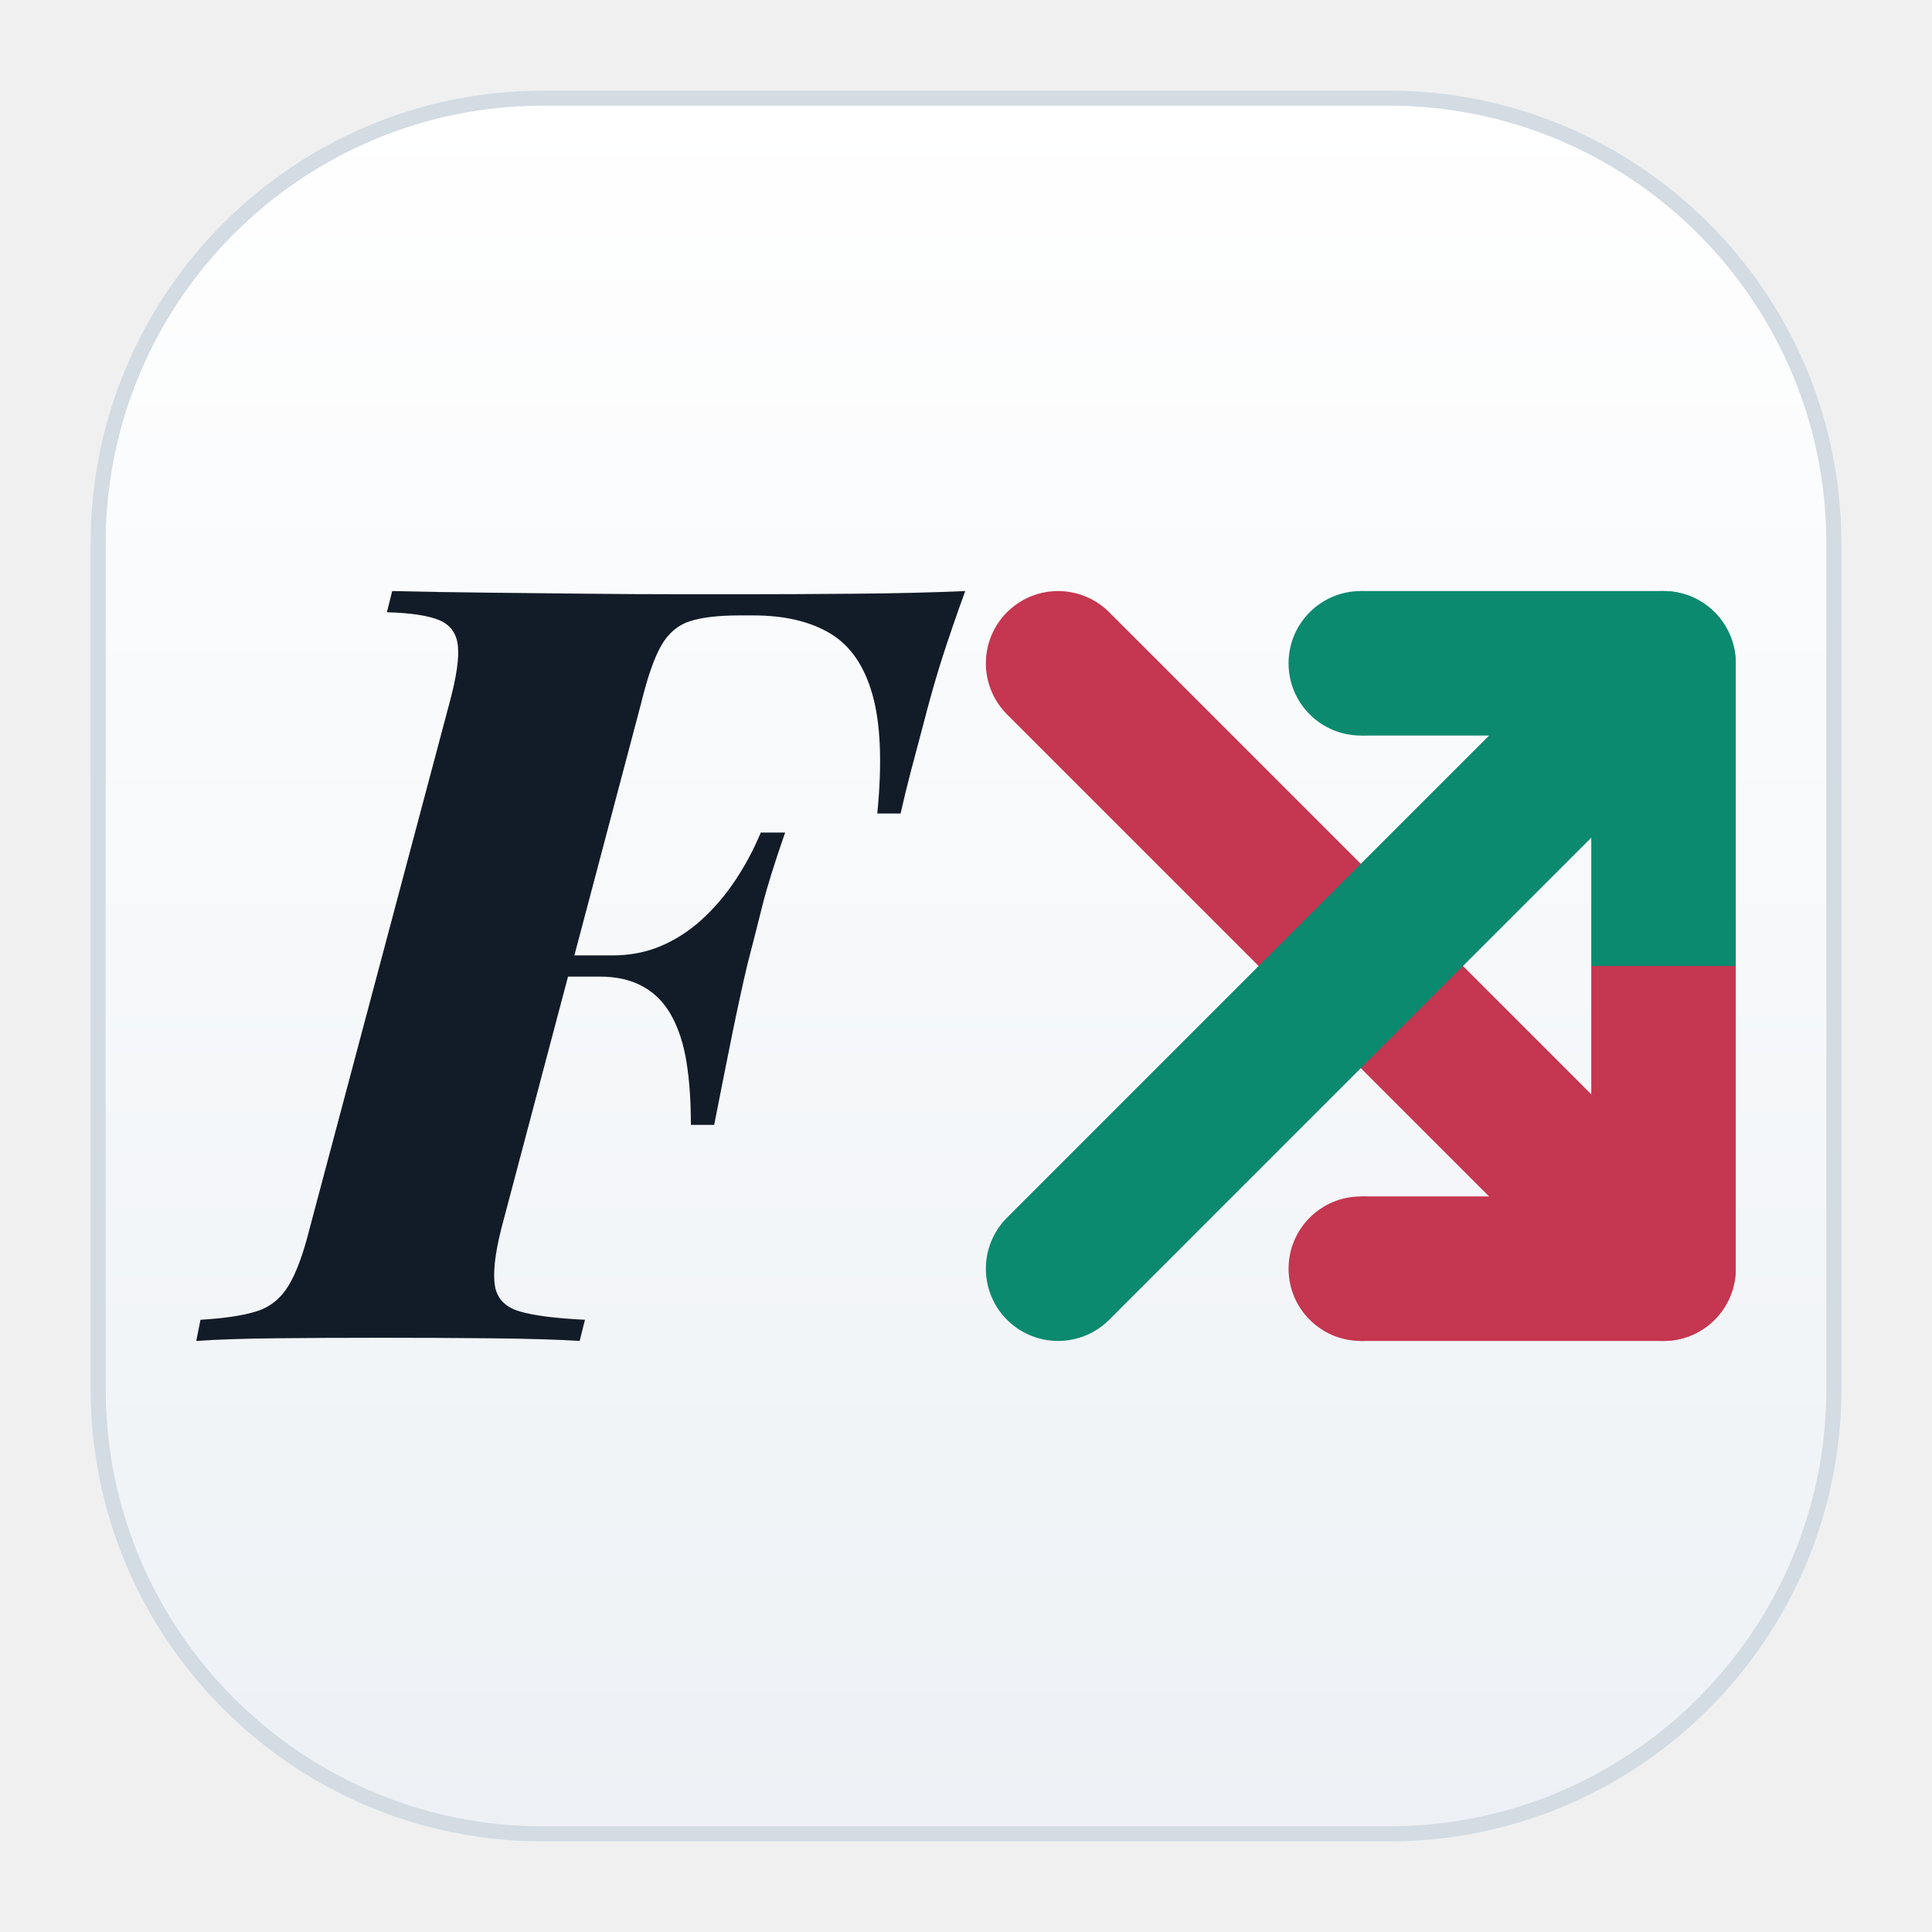
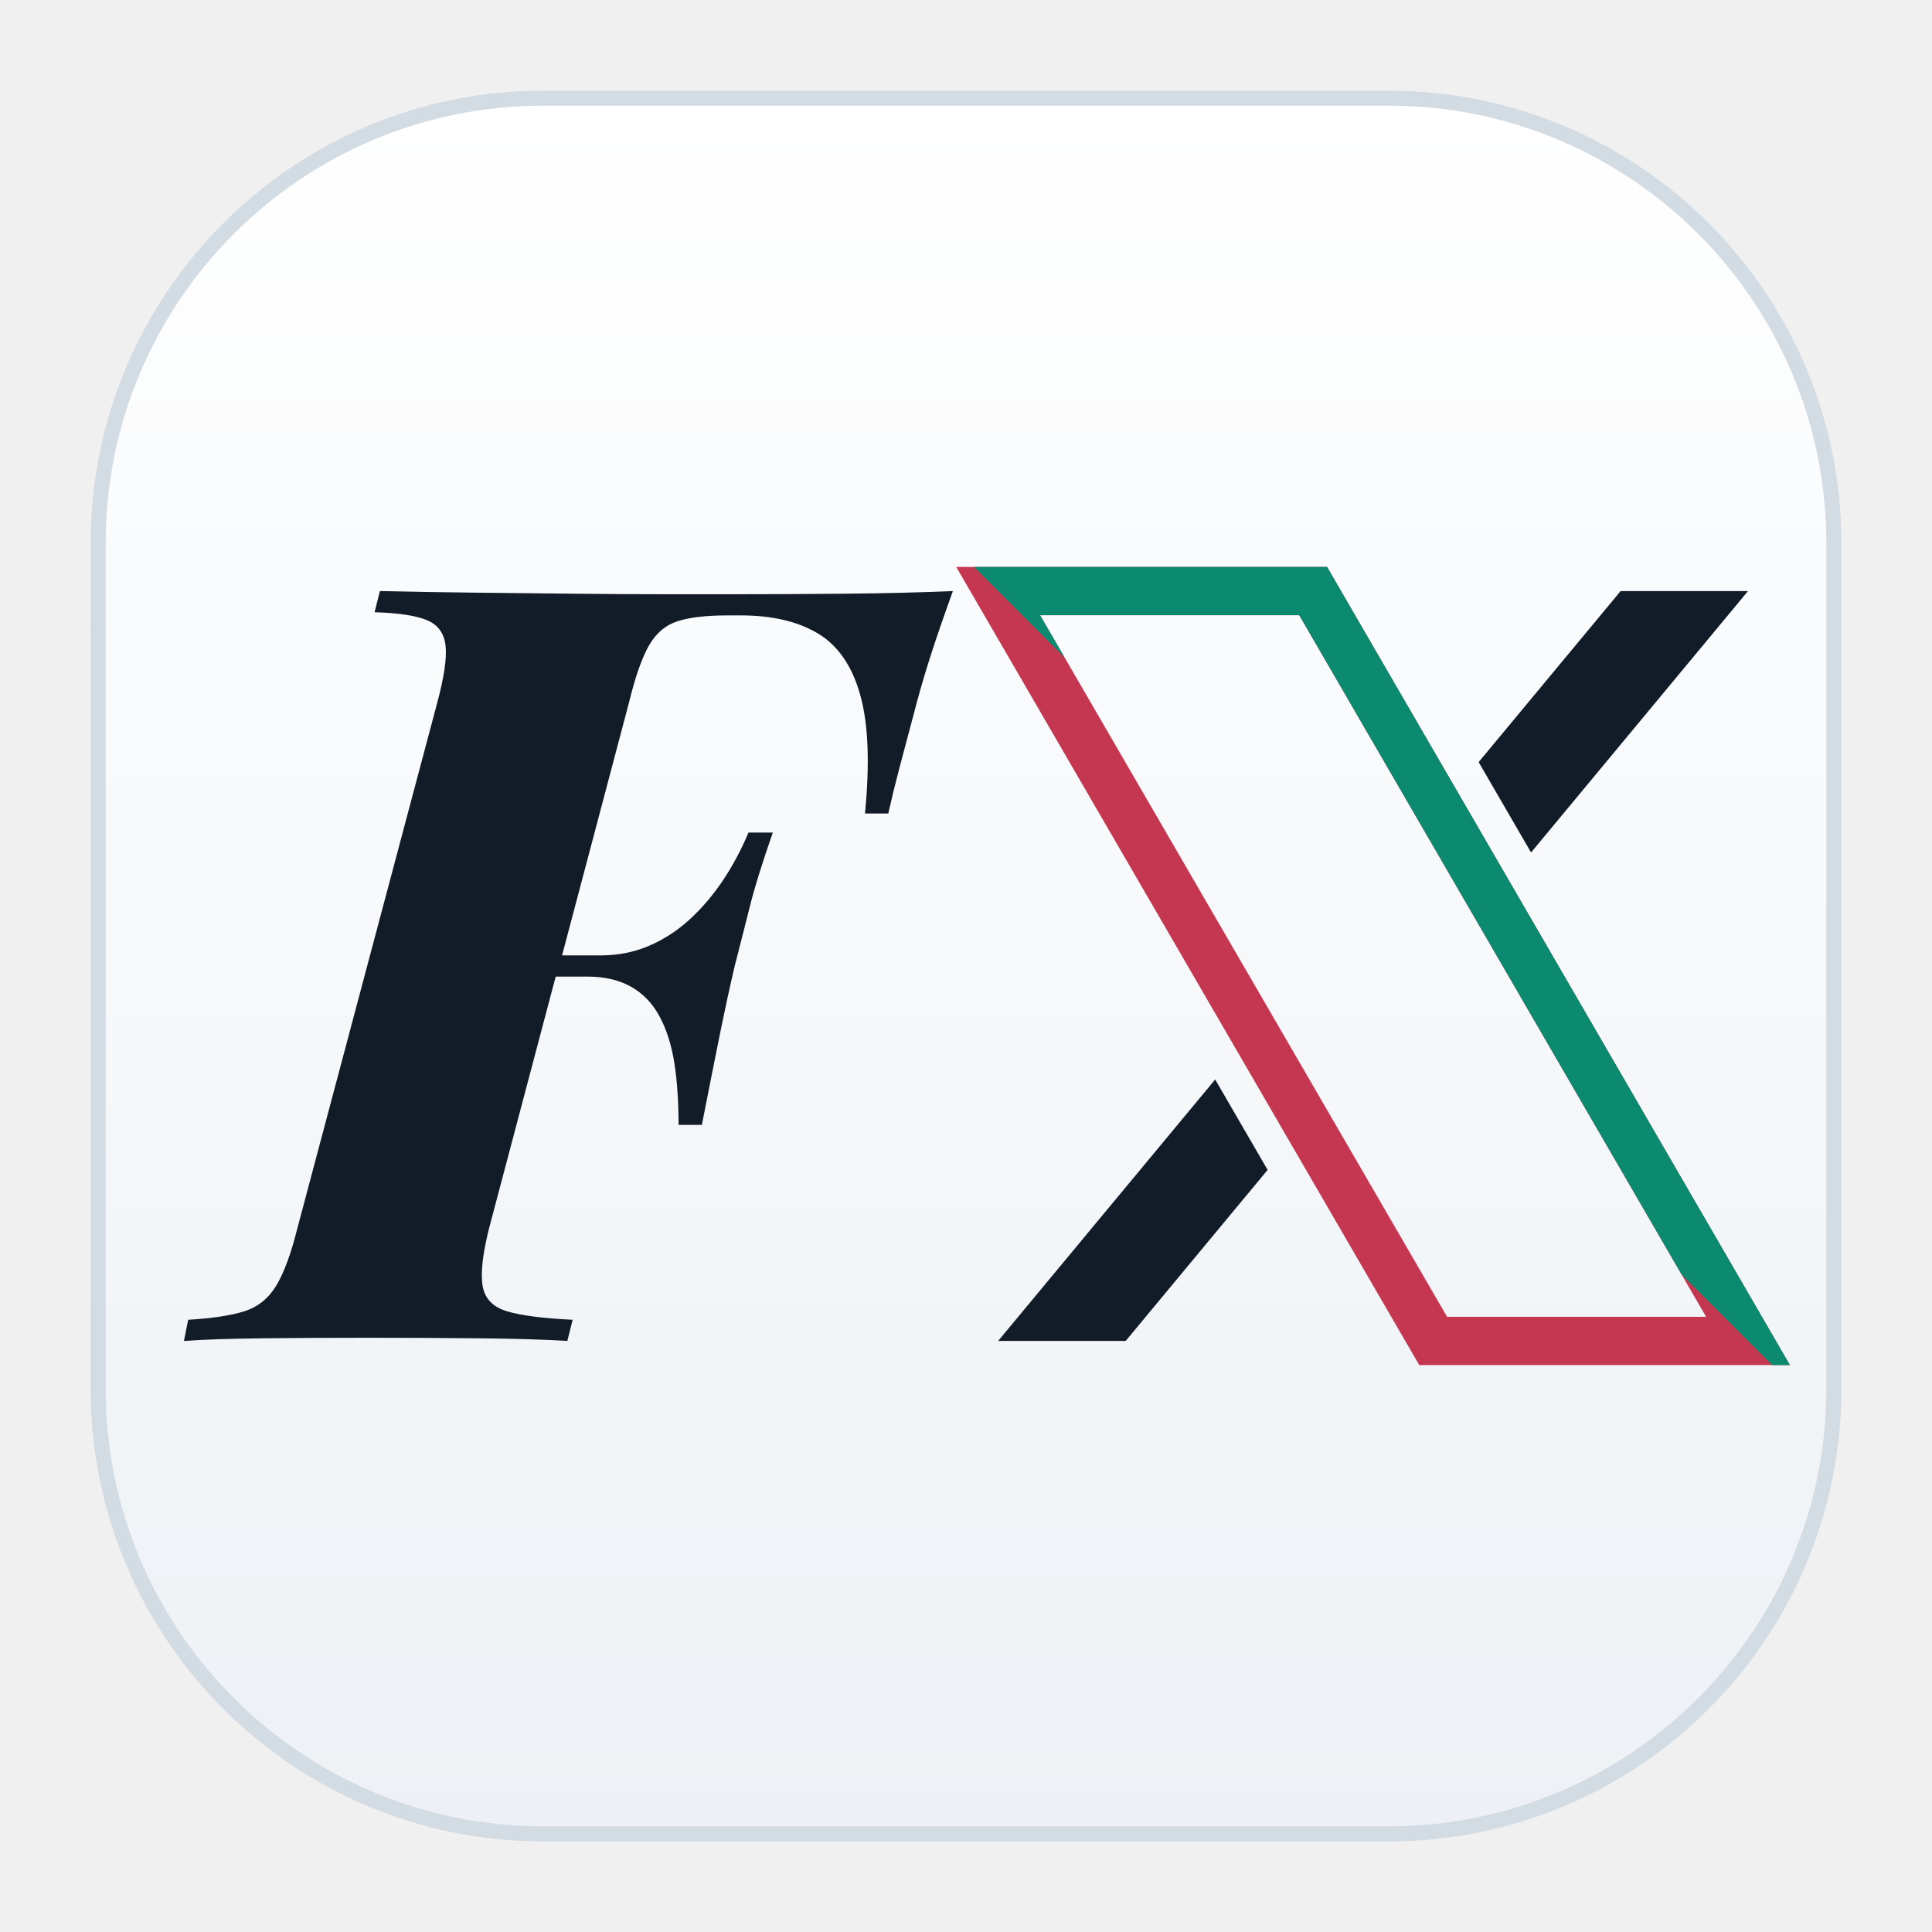
<svg xmlns="http://www.w3.org/2000/svg" viewBox="0 0 128 128" width="128" height="128" role="img" aria-label="FX Pulse">
  <defs>
    <linearGradient id="fx-icon-bg" x1="0" y1="0" x2="0" y2="1">
      <stop offset="0" stop-color="#ffffff" />
      <stop offset="1" stop-color="#edf1f5" />
    </linearGradient>
+     <mask id="fx-thin-gap" maskUnits="userSpaceOnUse" x="0" y="0" width="128" height="128">
+       <rect width="128" height="128" fill="#fff" />
+       <path d="M66.13 39.16H87.00L115.81 88.84H94.95Z" fill="#000" stroke="#000" stroke-width="7.6" stroke-linejoin="miter" />
+     </mask>
+     <clipPath id="fx-green-half" clipPathUnits="userSpaceOnUse">
+       <path d="M-75.29 -102.26L257.23 230.26L398.66 88.84L66.13 -243.68Z" />
+     </clipPath>
  </defs>
  <rect x="6" y="6" width="116" height="116" rx="30" fill="url(#fx-icon-bg)" />
  <rect x="6.5" y="6.5" width="115" height="115" rx="29.5" fill="none" stroke="#d3dbe3" />
-   <g transform="translate(64 64) scale(0.9116) translate(-55.057 -64)">
-     <path transform="translate(2.578 91.25) scale(0.076977)" fill="#121c28" d="M620 -498L598 -498Q605 -569 593.5 -610Q582 -651 553.5 -668Q525 -685 481 -685L481 -685L468 -685Q438 -685 421 -679.5Q404 -674 394 -656.5Q384 -639 375 -602L375 -602L312 -364L348 -364Q373 -364 394 -373Q415 -382 432.5 -398Q450 -414 464 -435Q478 -456 488 -480L488 -480L511 -480Q496 -437 489.5 -411Q483 -385 475 -354L475 -354Q468 -324 461 -289.5Q454 -255 444 -204L444 -204L422 -204Q422 -237 418 -262.5Q414 -288 404 -306.5Q394 -325 377 -334.5Q360 -344 336 -344L336 -344L306 -344L243 -106Q234 -70 237 -52Q240 -34 260 -28Q280 -22 322 -20L322 -20L317 0Q285 -2 233.5 -2.5Q182 -3 129 -3L129 -3Q75 -3 29 -2.5Q-17 -2 -45 0L-45 0L-41 -20Q-7 -22 12 -28Q31 -34 42 -52Q53 -70 62 -106L62 -106L194 -602Q204 -639 202 -656.5Q200 -674 184.5 -680.5Q169 -687 135 -688L135 -688L140 -708Q182 -707 229.5 -706.5Q277 -706 323.5 -705.5Q370 -705 410 -705L410 -705L476 -705Q521 -705 578 -705.5Q635 -706 681 -708L681 -708Q668 -672 659.5 -645.5Q651 -619 643 -588L643 -588Q636 -562 630 -539Q624 -516 620 -498L620 -498Z" />
-     <g fill="none" stroke-width="10.5" stroke-linejoin="round">
-       <path d="M61.75 42L105.75 86" stroke="#c53650" stroke-linecap="round" />
-       <path d="M83.75 86H105.75V64" stroke="#c53650" stroke-linecap="butt" />
-       <path d="M61.75 86L105.75 42" stroke="#0b8a6f" stroke-linecap="round" />
-       <path d="M83.75 42H105.75V64" stroke="#0b8a6f" stroke-linecap="butt" />
-     </g>
-     <circle cx="83.75" cy="42" r="5.25" fill="#0b8a6f" />
-     <circle cx="83.75" cy="86" r="5.25" fill="#c53650" />
-   </g>
+   <path transform="translate(15.344 88.841) scale(0.070172)" fill="#121c28" d="M620 -498L598 -498Q605 -569 593.5 -610Q582 -651 553.5 -668Q525 -685 481 -685L481 -685L468 -685Q438 -685 421 -679.5Q404 -674 394 -656.5Q384 -639 375 -602L375 -602L312 -364L348 -364Q373 -364 394 -373Q415 -382 432.5 -398Q450 -414 464 -435Q478 -456 488 -480L488 -480L511 -480Q496 -437 489.5 -411Q483 -385 475 -354L475 -354Q468 -324 461 -289.5Q454 -255 444 -204L444 -204L422 -204Q422 -237 418 -262.5Q414 -288 404 -306.5Q394 -325 377 -334.5Q360 -344 336 -344L336 -344L306 -344L243 -106Q234 -70 237 -52Q240 -34 260 -28Q280 -22 322 -20L322 -20L317 0Q285 -2 233.5 -2.5Q182 -3 129 -3L129 -3Q75 -3 29 -2.5Q-17 -2 -45 0L-45 0L-41 -20Q-7 -22 12 -28Q31 -34 42 -52Q53 -70 62 -106L62 -106L194 -602Q204 -639 202 -656.5Q200 -674 184.5 -680.5Q169 -687 135 -688L135 -688L140 -708Q182 -707 229.5 -706.5Q277 -706 323.5 -705.5Q370 -705 410 -705L410 -705L476 -705Q521 -705 578 -705.5Q635 -706 681 -708L681 -708Q668 -672 659.5 -645.5Q651 -619 643 -588L643 -588Q636 -562 630 -539Q624 -516 620 -498L620 -498Z" />
+   <path d="M66.13 88.84H74.58L115.81 39.16H107.37Z" fill="#121c28" mask="url(#fx-thin-gap)" />
+   <path d="M66.13 39.16H87.00L115.81 88.84H94.95Z" fill="none" stroke="#c53650" stroke-width="3.2" stroke-linejoin="miter" />
+   <path d="M66.13 39.16H87.00L115.81 88.84H94.95Z" fill="none" stroke="#0b8a6f" stroke-width="3.2" stroke-linejoin="miter" clip-path="url(#fx-green-half)" />
</svg>
